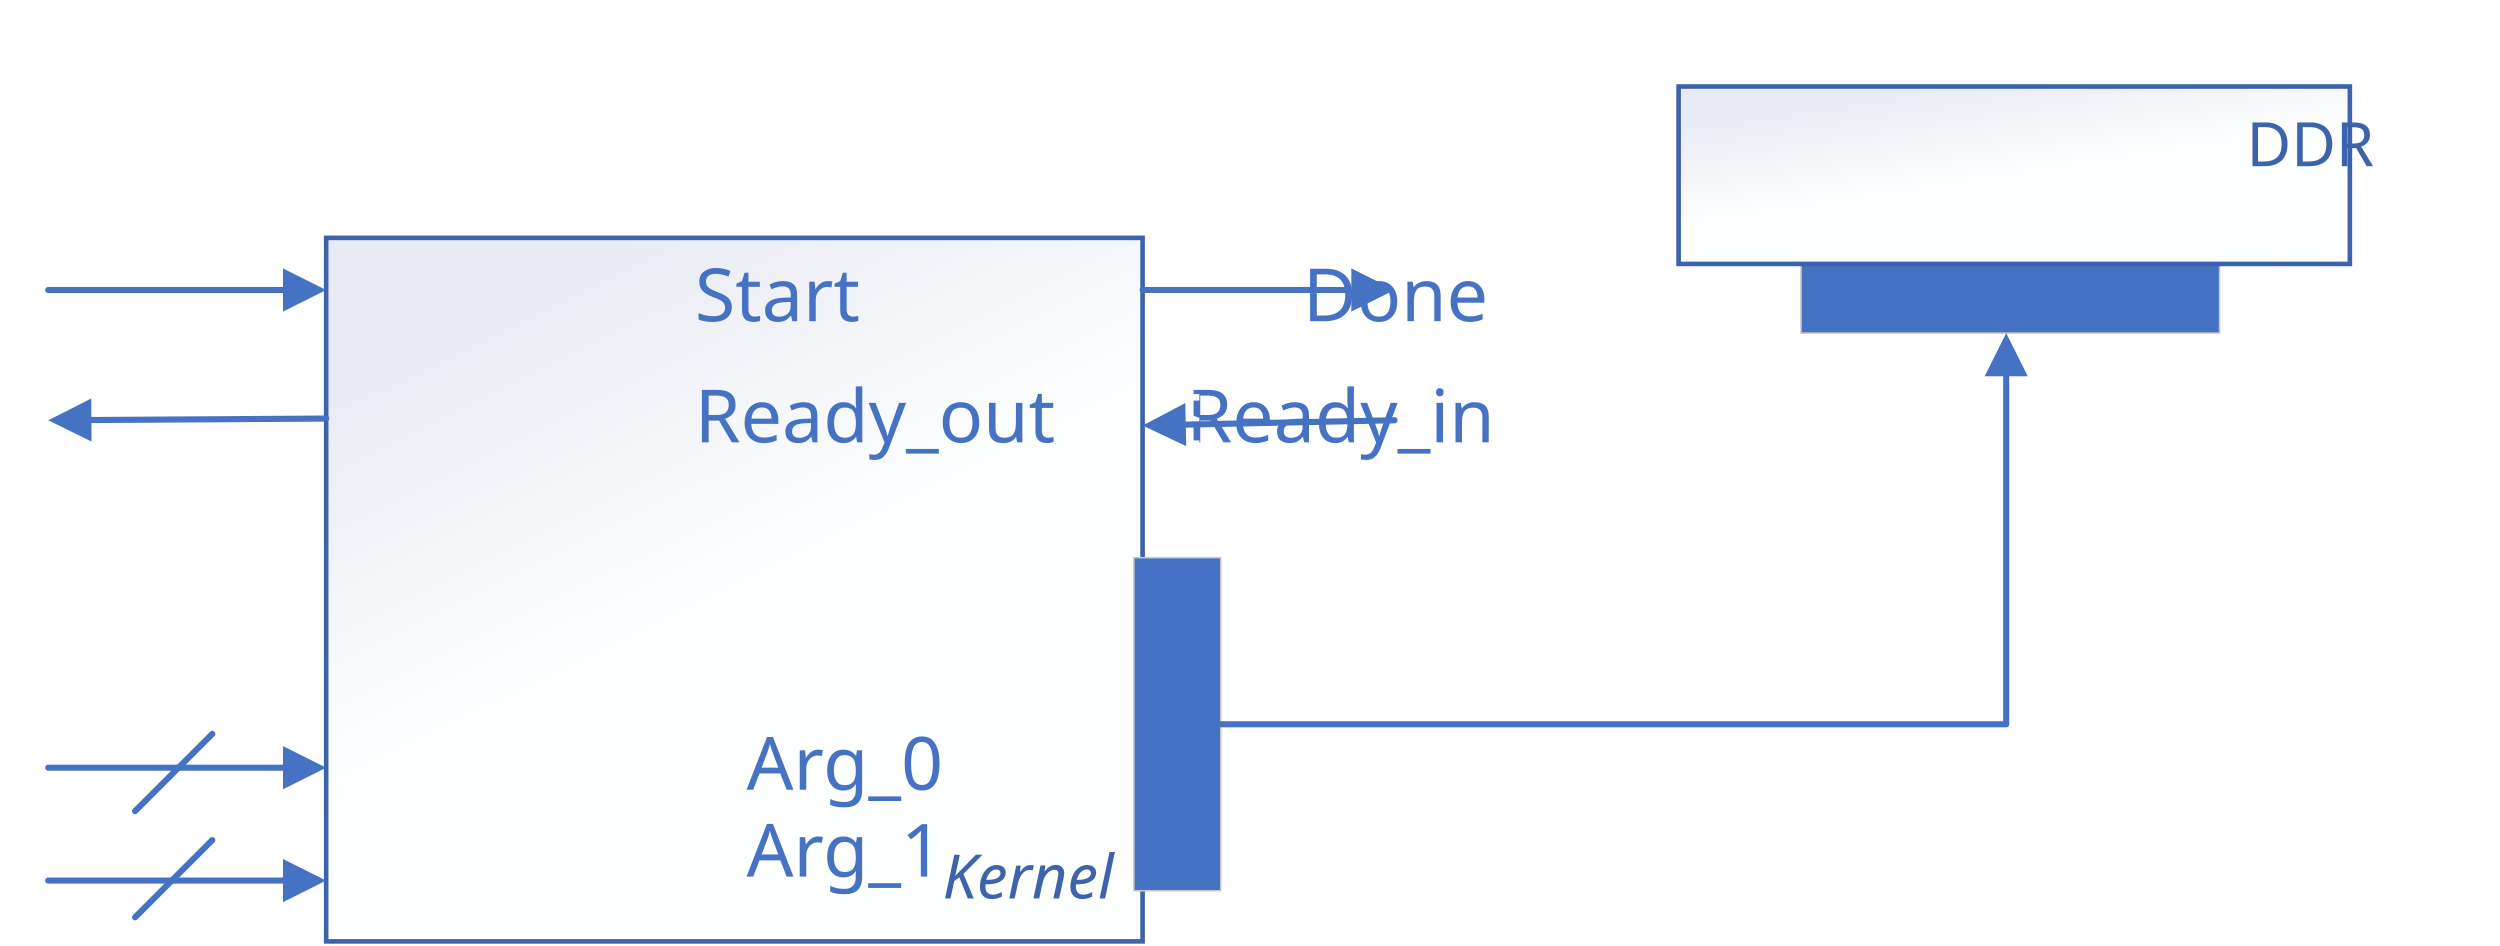
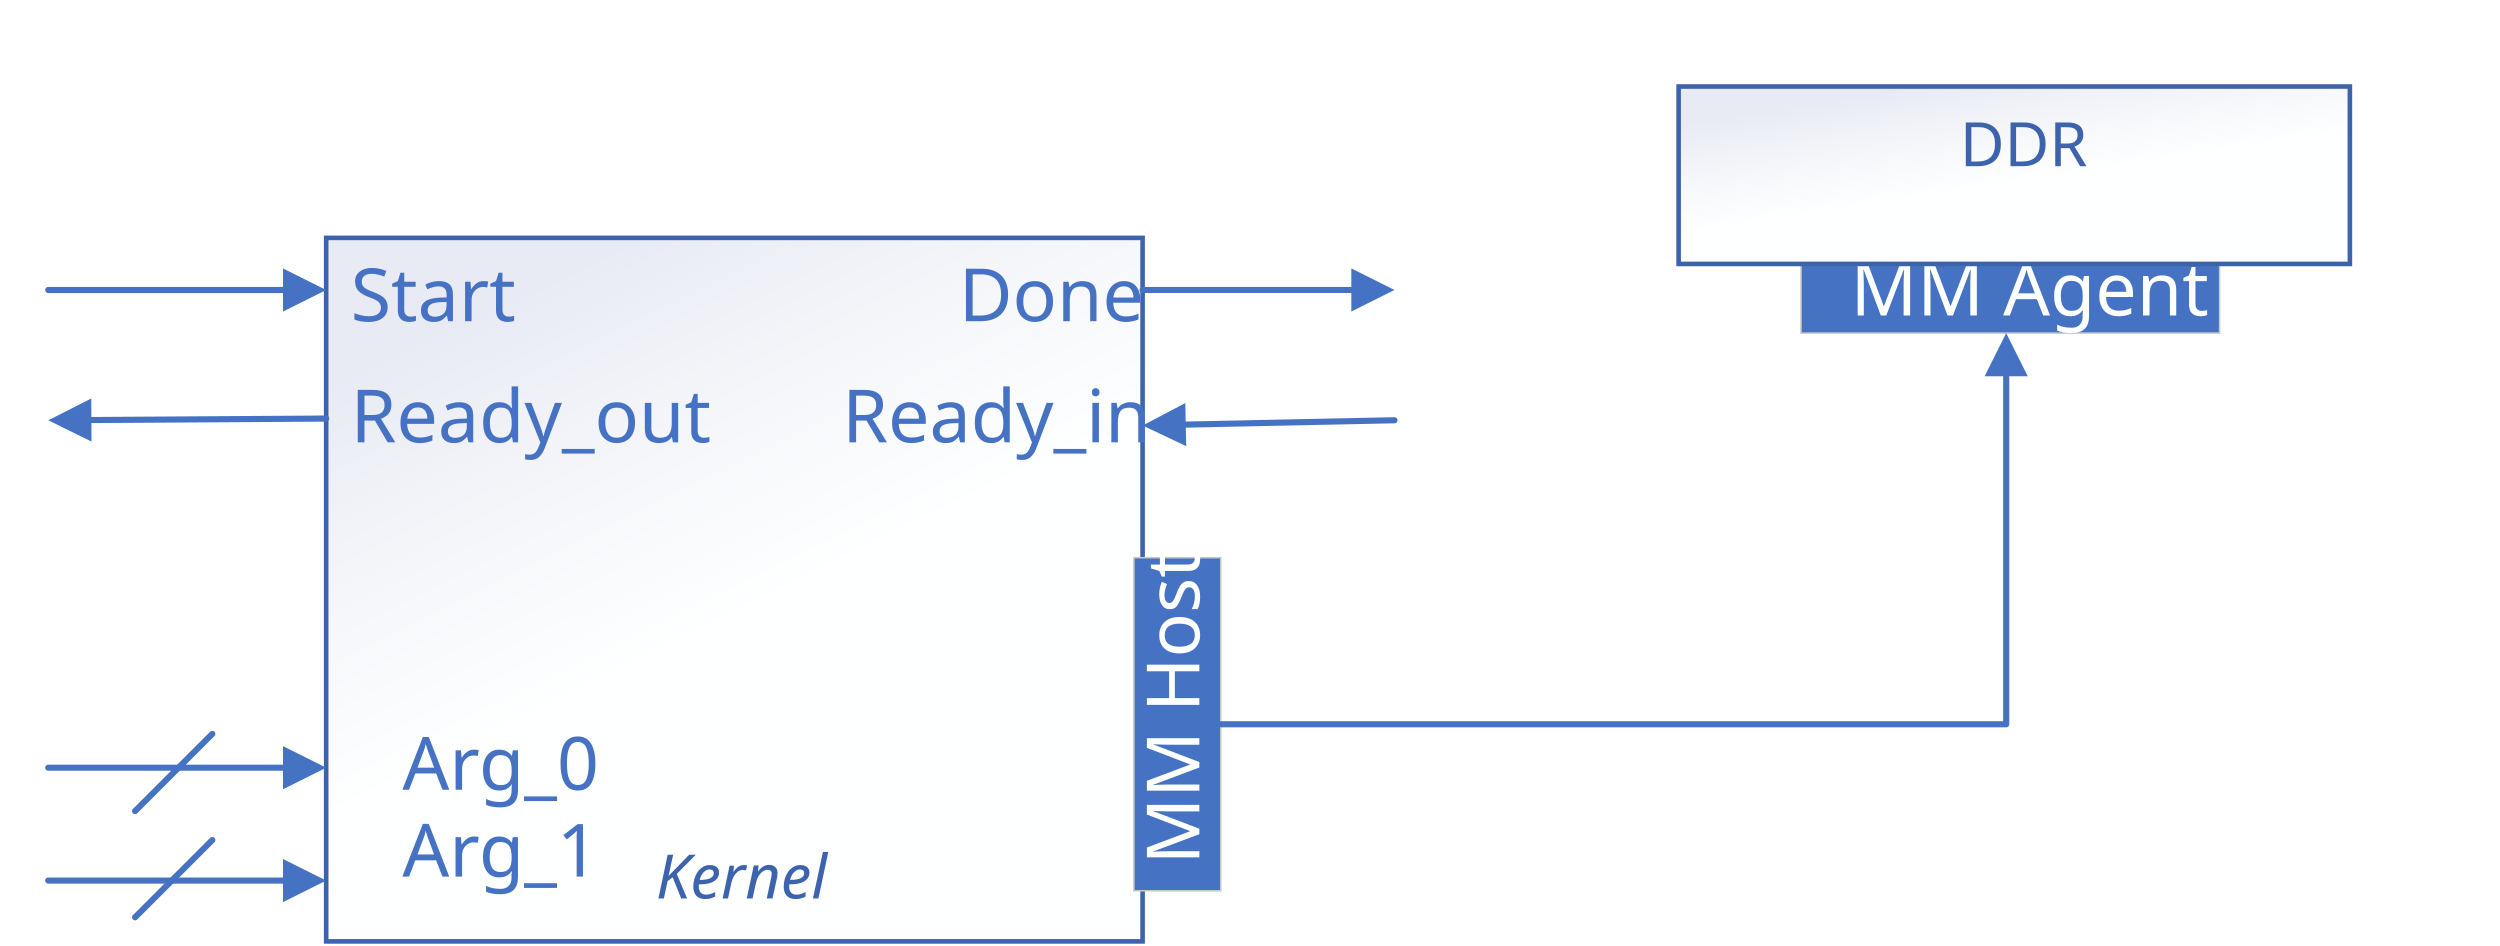
- <svg xmlns="http://www.w3.org/2000/svg" xmlns:ns1="http://schemas.microsoft.com/visio/2003/SVGExtensions/" xmlns:xlink="http://www.w3.org/1999/xlink" width="5.666in" height="2.144in" viewBox="0 0 407.961 154.371" xml:space="preserve" color-interpolation-filters="sRGB" class="st11">
-   <ns1:documentProperties ns1:langID="1033" ns1:metric="true" ns1:viewMarkup="false" />
-   <style type="text/css">
- 	
- 		.st1 {fill:url(#grad0-4);stroke:#3c63ac;stroke-width:0.75}
- 		.st2 {fill:#3c63ac;font-family:Calibri;font-size:0.833em;font-style:italic}
- 		.st3 {fill:none;stroke:none;stroke-width:0.25}
- 		.st4 {fill:#4672c4;font-family:Calibri;font-size:1em}
- 		.st5 {stroke:#4672c4;stroke-linecap:round;stroke-linejoin:round;stroke-width:1}
- 		.st6 {fill:#4672c4;stroke:#c7c8c8;stroke-width:0.25}
- 		.st7 {fill:#feffff;font-family:Calibri;font-size:1em}
- 		.st8 {fill:#3c63ac;font-family:Calibri;font-size:0.833em}
- 		.st9 {marker-end:url(#mrkr4-46);stroke:#4672c4;stroke-linecap:round;stroke-linejoin:round;stroke-width:1}
- 		.st10 {fill:#4672c4;fill-opacity:1;stroke:#4672c4;stroke-opacity:1;stroke-width:0.284}
- 		.st11 {fill:none;fill-rule:evenodd;font-size:12px;overflow:visible;stroke-linecap:square;stroke-miterlimit:3}
- 	
- 	</style>
+ <svg xmlns="http://www.w3.org/2000/svg" xmlns:xlink="http://www.w3.org/1999/xlink" width="543.948" height="205.829" class="st11" color-interpolation-filters="sRGB" viewBox="0 0 407.961 154.371" xml:space="preserve">
+   <style type="text/css">.st1{fill:url(#grad0-4);stroke:#3c63ac;stroke-width:.75}.st2{fill:#3c63ac;font-family:Calibri;font-size:.833em;font-style:italic}.st3{fill:none;stroke:none;stroke-width:.25}.st4{fill:#4672c4;font-family:Calibri;font-size:1em}.st5{stroke:#4672c4;stroke-linecap:round;stroke-linejoin:round;stroke-width:1}.st6{fill:#4672c4;stroke:#c7c8c8;stroke-width:.25}.st7,.st8{fill:#feffff;font-family:Calibri;font-size:1em}.st8{fill:#3c63ac;font-size:.833em}.st10,.st9{stroke:#4672c4}.st9{marker-end:url(#mrkr4-46);stroke-linecap:round;stroke-linejoin:round;stroke-width:1}.st10{fill:#4672c4;fill-opacity:1;stroke-opacity:1;stroke-width:.284}.st11{fill:none;fill-rule:evenodd;font-size:12px;overflow:visible;stroke-linecap:square;stroke-miterlimit:3}</style>
  <defs id="Patterns_And_Gradients">
-     <linearGradient id="grad0-4" x1="0" y1="0" x2="1" y2="0" gradientTransform="rotate(60 0.5 0.5)">
+     <linearGradient id="grad0-4" x1="0" x2="1" y1="0" y2="0" gradientTransform="rotate(60 0.5 0.5)">
      <stop offset="0" stop-color="#e8ebf4" stop-opacity="1" />
-       <stop offset="0.24" stop-color="#f4f5f9" stop-opacity="1" />
-       <stop offset="0.54" stop-color="#feffff" stop-opacity="1" />
+       <stop offset=".24" stop-color="#f4f5f9" stop-opacity="1" />
+       <stop offset=".54" stop-color="#feffff" stop-opacity="1" />
    </linearGradient>
  </defs>
  <defs id="Markers">
    <g id="lend4">
-       <path d="M 2 1 L 0 0 L 2 -1 L 2 1 " style="stroke:none" />
+       <path d="M 2 1 L 0 0 L 2 -1 L 2 1" style="stroke:none" />
    </g>
-     <marker id="mrkr4-46" class="st10" ns1:arrowType="4" ns1:arrowSize="2" ns1:setback="7.04" refX="-7.04" orient="auto" markerUnits="strokeWidth" overflow="visible">
-       <use xlink:href="#lend4" transform="scale(-3.52,-3.52) " />
+     <marker id="mrkr4-46" class="st10" markerUnits="strokeWidth" orient="auto" overflow="visible" refX="-7.04">
+       <use transform="scale(-3.52,-3.52)" xlink:href="#lend4" />
    </marker>
  </defs>
-   <g ns1:mID="0" ns1:index="1" ns1:groupContext="foregroundPage">
-     <ns1:pageProperties ns1:drawingScale="0.0393701" ns1:pageScale="0.0393701" ns1:drawingUnits="24" ns1:shadowOffsetX="8.50394" ns1:shadowOffsetY="-8.50394" />
-     <ns1:layer ns1:name="Connector" ns1:index="0" />
-     <g id="shape1-1" ns1:mID="1" ns1:groupContext="shape" transform="translate(53.2253,-0.75)">
-       <ns1:userDefs>
-         <ns1:ud ns1:nameU="visVersion" ns1:val="VT0(15):26" />
-       </ns1:userDefs>
-       <ns1:textBlock ns1:margins="rect(4,4,4,4)" ns1:tabSpace="42.5197" ns1:verticalAlign="2" />
-       <ns1:textRect cx="66.614" cy="96.97" width="133.23" height="114.803" />
-       <rect x="0" y="39.568" width="133.228" height="114.803" class="st1" />
-       <text x="53.81" y="147.37" class="st2" ns1:langID="1033">
-         <ns1:paragraph ns1:horizAlign="1" />
-         <ns1:tabList />Kernel</text>
+   <g>
+     <g id="shape1-1" transform="translate(53.2253,-0.75)">
+       <rect width="133.228" height="114.803" x="0" y="39.568" class="st1" />
+       <text x="53.81" y="147.37" class="st2">Kernel</text>
    </g>
-     <g id="shape4-6" ns1:mID="4" ns1:groupContext="shape" transform="translate(53.2253,-95.5532)">
-       <ns1:textBlock ns1:margins="rect(4,4,4,4)" ns1:tabSpace="42.5197" />
-       <ns1:textRect cx="18.425" cy="144.371" width="36.86" height="20" />
-       <rect x="0" y="134.371" width="36.85" height="20" class="st3" />
-       <text x="4" y="147.97" class="st4" ns1:langID="4105">
-         <ns1:paragraph />
-         <ns1:tabList />Start</text>
+     <g id="shape4-6" transform="translate(53.2253,-95.5532)">
+       <rect width="36.85" height="20" x="0" y="134.371" class="st3" />
+       <text x="4" y="147.97" class="st4">Start</text>
    </g>
-     <g id="shape5-9" ns1:mID="5" ns1:groupContext="shape" transform="translate(129.761,-95.5532)">
-       <ns1:textBlock ns1:margins="rect(4,4,4,4)" ns1:tabSpace="42.5197" />
-       <ns1:textRect cx="28.346" cy="144.371" width="56.7" height="20" />
-       <rect x="0" y="134.371" width="56.693" height="20" class="st3" />
-       <text x="26.71" y="147.97" class="st4" ns1:langID="4105">
-         <ns1:paragraph ns1:horizAlign="2" />
-         <ns1:tabList />Done</text>
+     <g id="shape5-9" transform="translate(129.761,-95.5532)">
+       <rect width="56.693" height="20" x="0" y="134.371" class="st3" />
+       <text x="26.71" y="147.97" class="st4">Done</text>
    </g>
-     <g id="shape6-12" ns1:mID="6" ns1:groupContext="shape" transform="translate(129.761,-75.7894)">
-       <ns1:textBlock ns1:margins="rect(4,4,4,4)" ns1:tabSpace="42.5197" />
-       <ns1:textRect cx="28.346" cy="144.371" width="56.7" height="20" />
-       <rect x="0" y="134.371" width="56.693" height="20" class="st3" />
-       <text x="7.69" y="147.97" class="st4" ns1:langID="4105">
-         <ns1:paragraph ns1:horizAlign="2" />
-         <ns1:tabList />Ready_in</text>
+     <g id="shape6-12" transform="translate(129.761,-75.7894)">
+       <rect width="56.693" height="20" x="0" y="134.371" class="st3" />
+       <text x="7.69" y="147.97" class="st4">Ready_in</text>
    </g>
-     <g id="shape7-15" ns1:mID="7" ns1:groupContext="shape" transform="translate(53.2253,-75.7894)">
-       <ns1:textBlock ns1:margins="rect(4,4,4,4)" ns1:tabSpace="42.5197" />
-       <ns1:textRect cx="34.153" cy="144.371" width="68.31" height="20" />
-       <rect x="0" y="134.371" width="68.306" height="20" class="st3" />
-       <text x="4" y="147.97" class="st4" ns1:langID="4105">
-         <ns1:paragraph />
-         <ns1:tabList />Ready_out</text>
+     <g id="shape7-15" transform="translate(53.2253,-75.7894)">
+       <rect width="68.306" height="20" x="0" y="134.371" class="st3" />
+       <text x="4" y="147.97" class="st4">Ready_out</text>
    </g>
-     <g id="shape1009-18" ns1:mID="1009" ns1:groupContext="shape" transform="translate(-87.1128,40.5273) rotate(-45)">
-       <ns1:userDefs>
-         <ns1:ud ns1:nameU="visVersion" ns1:prompt="" ns1:val="VT0(17):26" />
-       </ns1:userDefs>
+     <g id="shape1009-18" transform="translate(-87.1128,40.5273) rotate(-45)">
      <path d="M0 154.37 L17.82 154.37" class="st5" />
    </g>
-     <g id="shape1010-21" ns1:mID="1010" ns1:groupContext="shape" transform="translate(-87.1128,23.2045) rotate(-45)">
-       <ns1:userDefs>
-         <ns1:ud ns1:nameU="visVersion" ns1:prompt="" ns1:val="VT0(17):26" />
-       </ns1:userDefs>
+     <g id="shape1010-21" transform="translate(-87.1128,23.2045) rotate(-45)">
      <path d="M0 154.37 L17.82 154.37" class="st5" />
    </g>
-     <g id="shape1013-24" ns1:mID="1013" ns1:groupContext="shape" transform="translate(54.7214,-20.5925)">
-       <ns1:textBlock ns1:margins="rect(4,4,4,4)" ns1:tabSpace="42.5197" />
-       <ns1:textRect cx="25.354" cy="145.867" width="50.71" height="17.008" />
-       <rect x="0" y="137.363" width="50.709" height="17.008" class="st3" />
-       <text x="10.94" y="149.47" class="st4" ns1:langID="1033">
-         <ns1:paragraph ns1:horizAlign="1" />
-         <ns1:tabList />Arg_0</text>
+     <g id="shape1013-24" transform="translate(54.7214,-20.5925)">
+       <rect width="50.709" height="17.008" x="0" y="137.363" class="st3" />
+       <text x="10.94" y="149.47" class="st4">Arg_0</text>
    </g>
-     <g id="shape1014-27" ns1:mID="1014" ns1:groupContext="shape" transform="translate(53.2253,-6.41929)">
-       <ns1:textBlock ns1:margins="rect(4,4,4,4)" ns1:tabSpace="42.5197" />
-       <ns1:textRect cx="26.85" cy="145.867" width="53.71" height="17.008" />
-       <rect x="0" y="137.363" width="53.701" height="17.008" class="st3" />
-       <text x="12.43" y="149.47" class="st4" ns1:langID="1033">
-         <ns1:paragraph ns1:horizAlign="1" />
-         <ns1:tabList />Arg_1</text>
+     <g id="shape1014-27" transform="translate(53.2253,-6.41929)">
+       <rect width="53.701" height="17.008" x="0" y="137.363" class="st3" />
+       <text x="12.43" y="149.47" class="st4">Arg_1</text>
    </g>
-     <g id="shape1033-30" ns1:mID="1033" ns1:groupContext="shape" transform="translate(44.8382,145.364) rotate(-90)">
-       <ns1:textBlock ns1:margins="rect(4,4,4,4)" ns1:tabSpace="42.5197" />
-       <ns1:textRect cx="27.176" cy="147.285" width="54.36" height="14.173" />
-       <rect x="0" y="140.198" width="54.352" height="14.173" class="st6" />
-       <text x="4.3" y="150.88" class="st7" ns1:langID="1033">
-         <ns1:paragraph ns1:horizAlign="1" />
-         <ns1:tabList />MM Host</text>
+     <g id="shape1033-30" transform="translate(44.8382,145.364) rotate(-90)">
+       <rect width="54.352" height="14.173" x="0" y="140.198" class="st6" />
+       <text x="4.3" y="150.88" class="st7">MM Host</text>
    </g>
-     <g id="group1036-33" transform="translate(273.923,-100.019)" ns1:mID="1036" ns1:groupContext="group">
-       <g id="shape1037-34" ns1:mID="1037" ns1:groupContext="shape" transform="translate(19.973,2.55795E-13)">
-         <ns1:textBlock ns1:margins="rect(4,4,4,4)" ns1:tabSpace="42.5197" />
-         <ns1:textRect cx="34.153" cy="147.901" width="68.31" height="12.941" />
-         <rect x="0" y="141.43" width="68.306" height="12.941" class="st6" />
-         <text x="8.09" y="151.5" class="st7" ns1:langID="1033">
-           <ns1:paragraph ns1:horizAlign="1" />
-           <ns1:tabList />MM Agent</text>
+     <g id="group1036-33" transform="translate(273.923,-100.019)">
+       <g id="shape1037-34" transform="translate(19.973,2.55795E-13)">
+         <rect width="68.306" height="12.941" x="0" y="141.43" class="st6" />
+         <text x="8.09" y="151.5" class="st7">MM Agent</text>
      </g>
    </g>
-     <g id="shape1043-37" ns1:mID="1043" ns1:groupContext="shape" transform="translate(273.923,-111.301)">
-       <ns1:userDefs>
-         <ns1:ud ns1:nameU="visVersion" ns1:val="VT0(15):26" />
-       </ns1:userDefs>
-       <ns1:textBlock ns1:margins="rect(4,4,4,4)" ns1:tabSpace="42.5197" ns1:verticalAlign="0" />
-       <ns1:textRect cx="54.769" cy="139.895" width="109.54" height="28.953" />
-       <rect x="0" y="125.418" width="109.539" height="28.953" class="st1" />
-       <text x="45.9" y="138.42" class="st8" ns1:langID="1033">
-         <ns1:paragraph ns1:horizAlign="1" />
-         <ns1:tabList />DDR</text>
+     <g id="shape1043-37" transform="translate(273.923,-111.301)">
+       <rect width="109.539" height="28.953" x="0" y="125.418" class="st1" />
+       <text x="45.9" y="138.42" class="st8">DDR</text>
    </g>
-     <g id="shape1063-41" ns1:mID="1063" ns1:groupContext="shape" ns1:layerMember="0" transform="translate(7.87096,-36.1831)">
+     <g id="shape1063-41" transform="translate(7.87096,-36.1831)">
      <path d="M0 161.46 L38.31 161.46" class="st9" />
    </g>
-     <g id="shape1064-47" ns1:mID="1064" ns1:groupContext="shape" ns1:layerMember="0" transform="translate(7.87096,-3.58464)">
+     <g id="shape1064-47" transform="translate(7.87096,-3.58464)">
      <path d="M0 147.28 L38.31 147.28" class="st9" />
    </g>
-     <g id="shape1065-52" ns1:mID="1065" ns1:groupContext="shape" ns1:layerMember="0" transform="translate(7.87096,-114.136)">
+     <g id="shape1065-52" transform="translate(7.87096,-114.136)">
      <path d="M0 161.46 L38.31 161.46" class="st9" />
    </g>
-     <g id="shape1066-57" ns1:mID="1066" ns1:groupContext="shape" ns1:layerMember="0" transform="translate(186.454,-99.9626)">
+     <g id="shape1066-57" transform="translate(186.454,-99.9626)">
      <path d="M0 147.28 L34.06 147.28" class="st9" />
    </g>
-     <g id="shape1067-62" ns1:mID="1067" ns1:groupContext="shape" ns1:layerMember="0" transform="translate(53.2253,-93.0177)">
+     <g id="shape1067-62" transform="translate(53.2253,-93.0177)">
      <path d="M0 161.32 L-38.31 161.56" class="st9" />
    </g>
-     <g id="shape1068-67" ns1:mID="1068" ns1:groupContext="shape" ns1:layerMember="0" transform="translate(227.556,-92.4508)">
+     <g id="shape1068-67" transform="translate(227.556,-92.4508)">
      <path d="M0 161.03 L-34.06 161.74" class="st9" />
    </g>
-     <g id="shape1069-72" ns1:mID="1069" ns1:groupContext="shape" ns1:layerMember="0" transform="translate(199.21,-36.1831)">
+     <g id="shape1069-72" transform="translate(199.21,-36.1831)">
      <path d="M0 154.37 L128.17 154.37 L128.17 97.58" class="st9" />
    </g>
  </g>
</svg>
